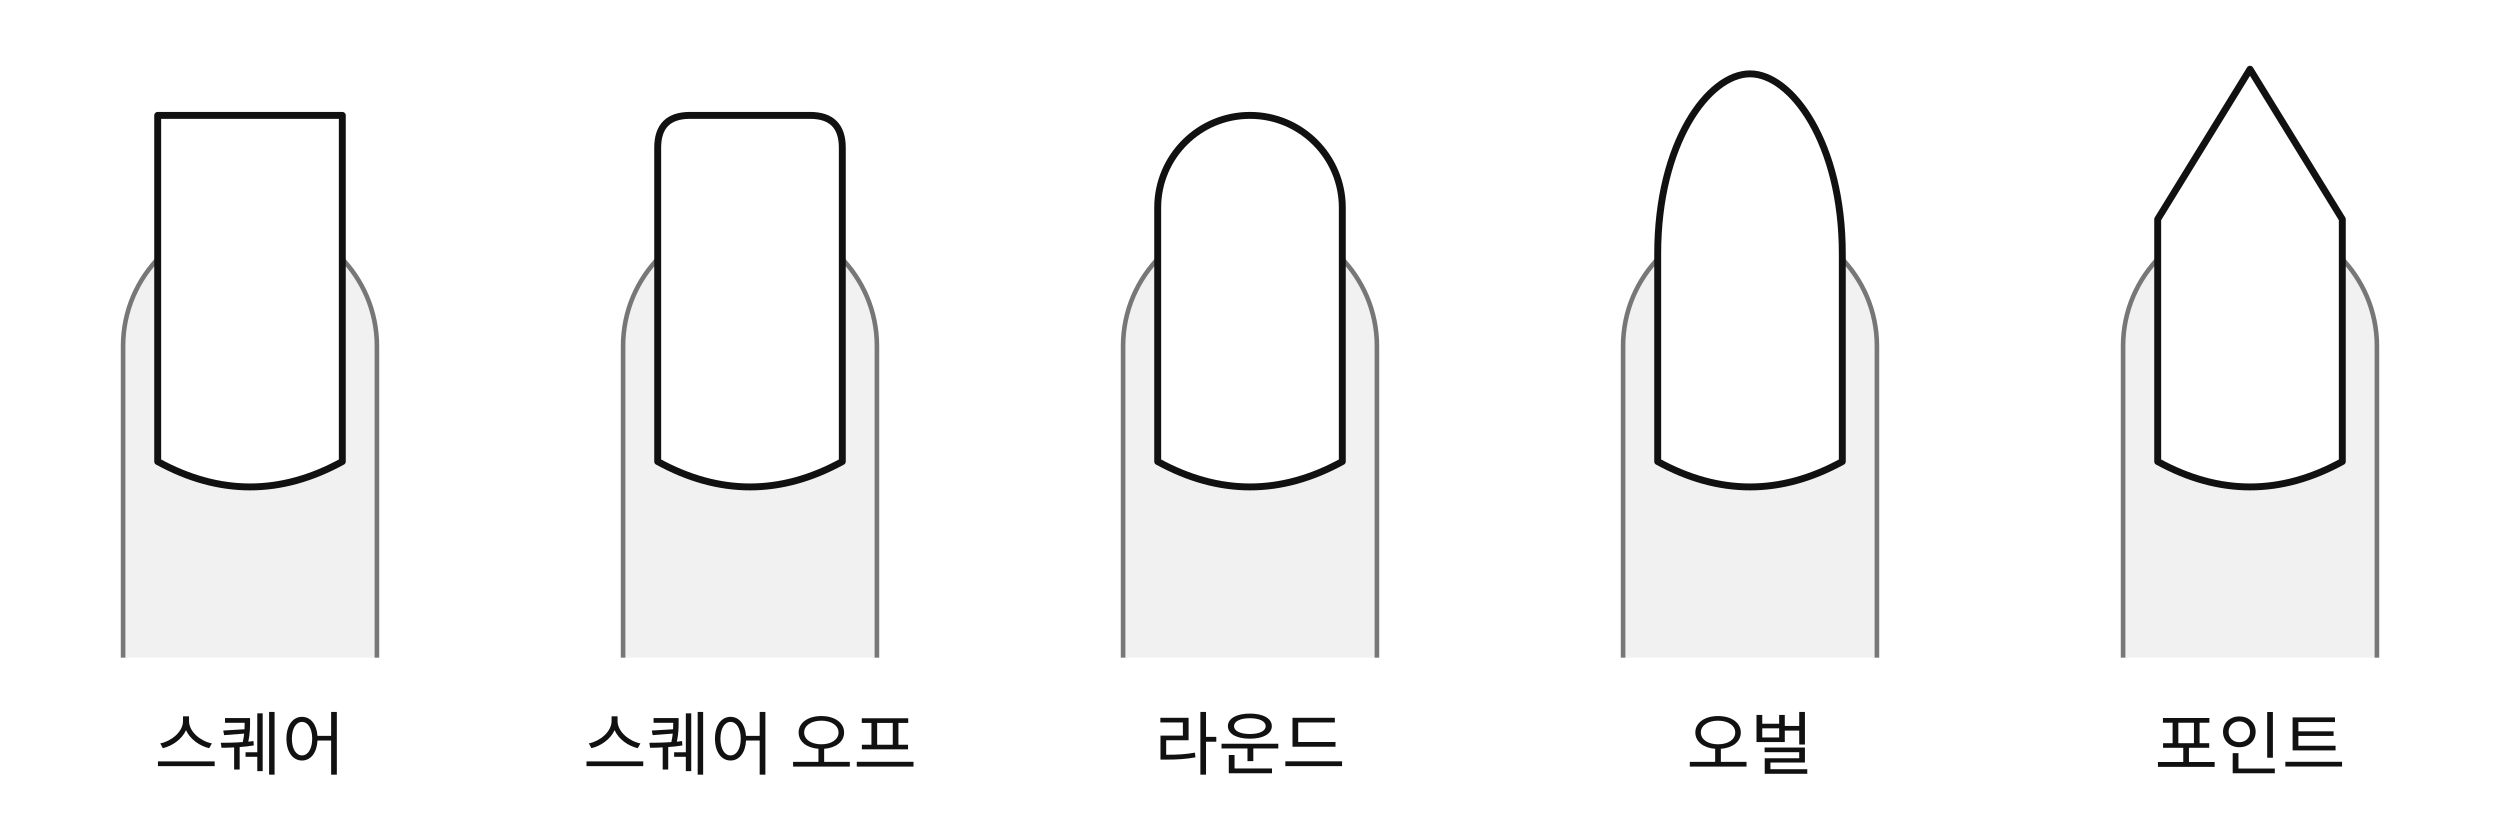
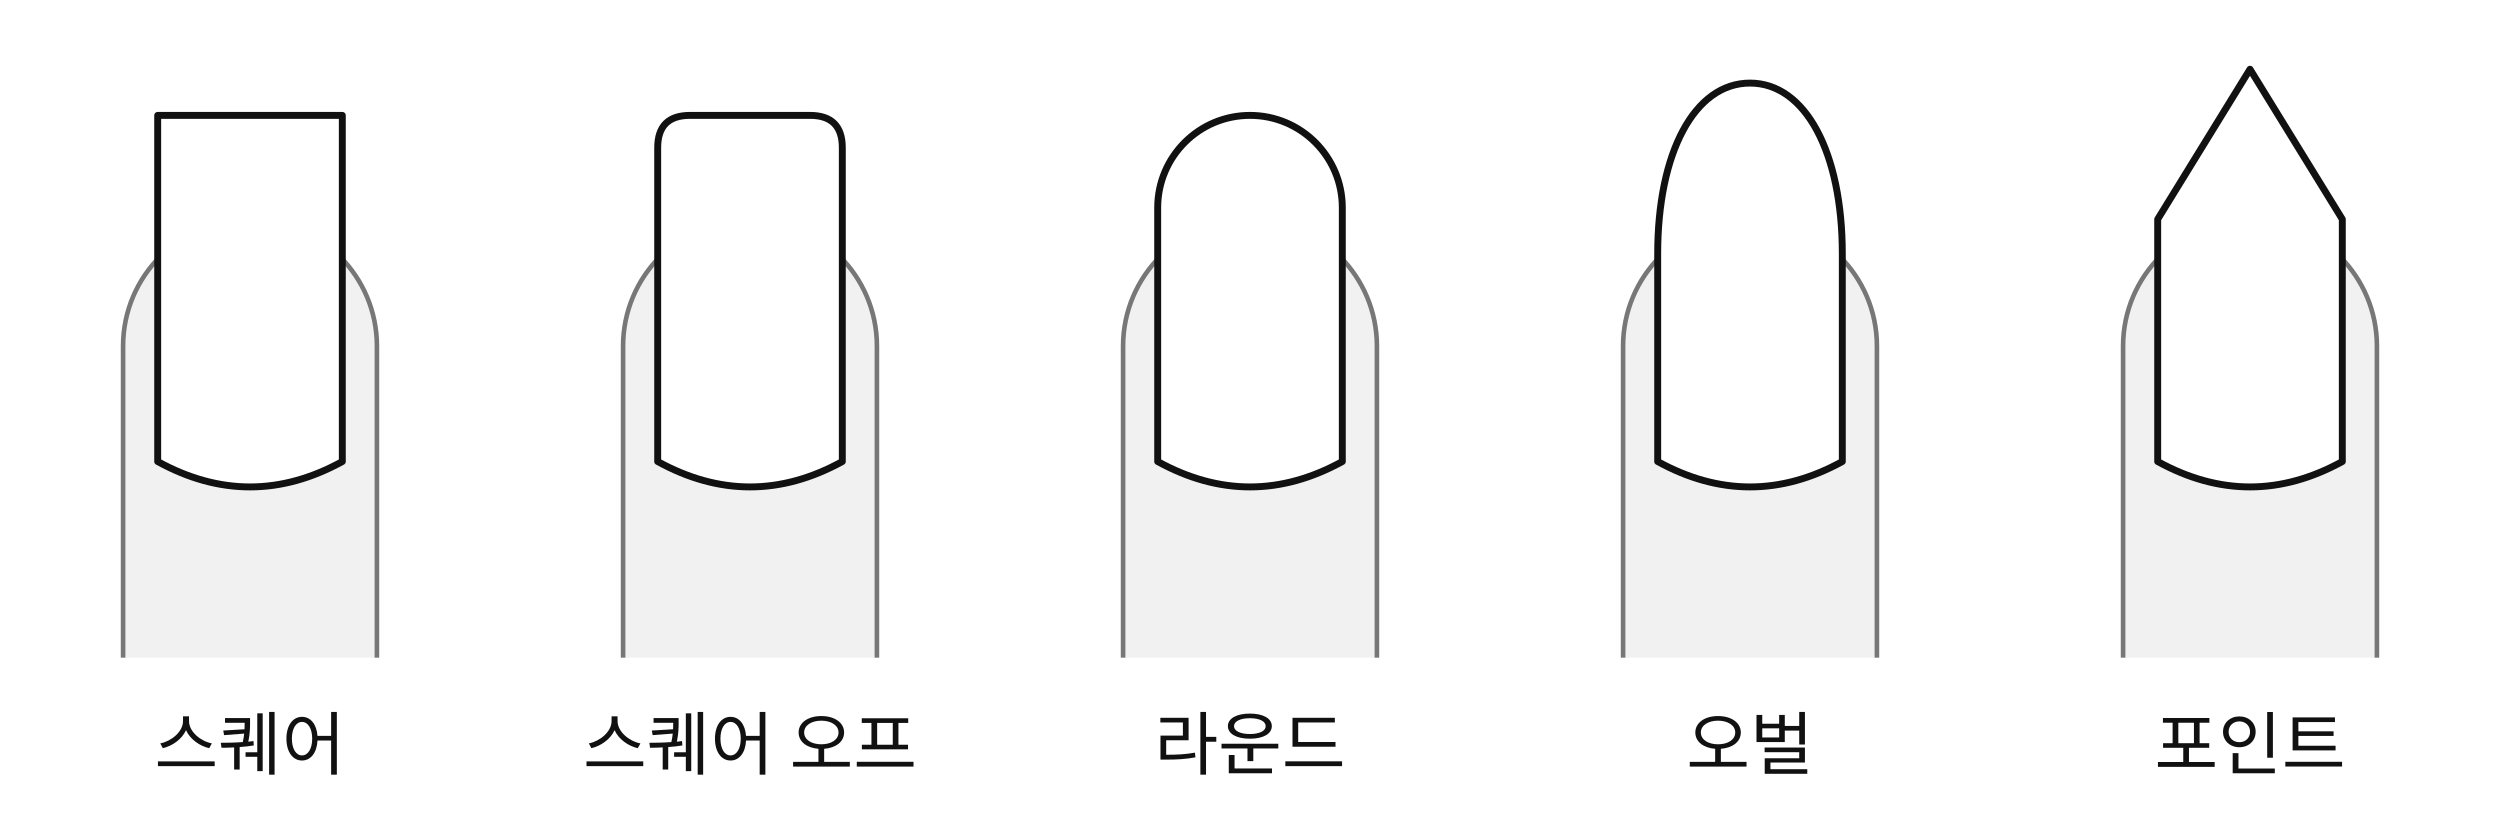
<svg xmlns="http://www.w3.org/2000/svg" viewBox="0 0 650 215" width="650" height="215">
  <rect width="650" height="215" fill="#fff" />
  <g transform="translate(5 0) scale(0.6)">
    <path d="M45 285 L45 150 A55 55 0 0 1 155 150 L155 285" fill="#f1f1f1" stroke="#777" stroke-width="2" />
    <path d="M60 200 L60 50 L140 50 L140 200 Q100 222 60 200 Z" fill="#fff" stroke="#111" stroke-width="3" stroke-linejoin="round" />
  </g>
  <text x="65" y="200" font-family="sans-serif" font-size="18" text-anchor="middle" fill="#111">스퀘어</text>
  <g transform="translate(135 0) scale(0.6)">
    <path d="M45 285 L45 150 A55 55 0 0 1 155 150 L155 285" fill="#f1f1f1" stroke="#777" stroke-width="2" />
    <path d="M60 200 L60 64 Q60 50 74 50 L126 50 Q140 50 140 64 L140 200 Q100 222 60 200 Z" fill="#fff" stroke="#111" stroke-width="3" stroke-linejoin="round" />
  </g>
  <text x="195" y="200" font-family="sans-serif" font-size="18" text-anchor="middle" fill="#111">스퀘어 오프</text>
  <g transform="translate(265 0) scale(0.6)">
    <path d="M45 285 L45 150 A55 55 0 0 1 155 150 L155 285" fill="#f1f1f1" stroke="#777" stroke-width="2" />
    <path d="M60 200 L60 90 A40 40 0 0 1 140 90 L140 200 Q100 222 60 200 Z" fill="#fff" stroke="#111" stroke-width="3" stroke-linejoin="round" />
  </g>
  <text x="325" y="200" font-family="sans-serif" font-size="18" text-anchor="middle" fill="#111">라운드</text>
  <g transform="translate(395 0) scale(0.6)">
    <path d="M45 285 L45 150 A55 55 0 0 1 155 150 L155 285" fill="#f1f1f1" stroke="#777" stroke-width="2" />
-     <path d="M60 200 L60 110 C60 62 82 32 100 32 C118 32 140 62 140 110 L140 200 Q100 222 60 200 Z" fill="#fff" stroke="#111" stroke-width="3" stroke-linejoin="round" />
+     <path d="M60 200 L60 110 C60 66 76 36 100 36 C124 36 140 66 140 110 L140 200 Q100 222 60 200 Z" fill="#fff" stroke="#111" stroke-width="3" stroke-linejoin="round" />
  </g>
  <text x="455" y="200" font-family="sans-serif" font-size="18" text-anchor="middle" fill="#111">오벌</text>
  <g transform="translate(525 0) scale(0.6)">
    <path d="M45 285 L45 150 A55 55 0 0 1 155 150 L155 285" fill="#f1f1f1" stroke="#777" stroke-width="2" />
    <path d="M60 200 L60 95 L100 30 L140 95 L140 200 Q100 222 60 200 Z" fill="#fff" stroke="#111" stroke-width="3" stroke-linejoin="round" />
  </g>
  <text x="585" y="200" font-family="sans-serif" font-size="18" text-anchor="middle" fill="#111">포인트</text>
</svg>
